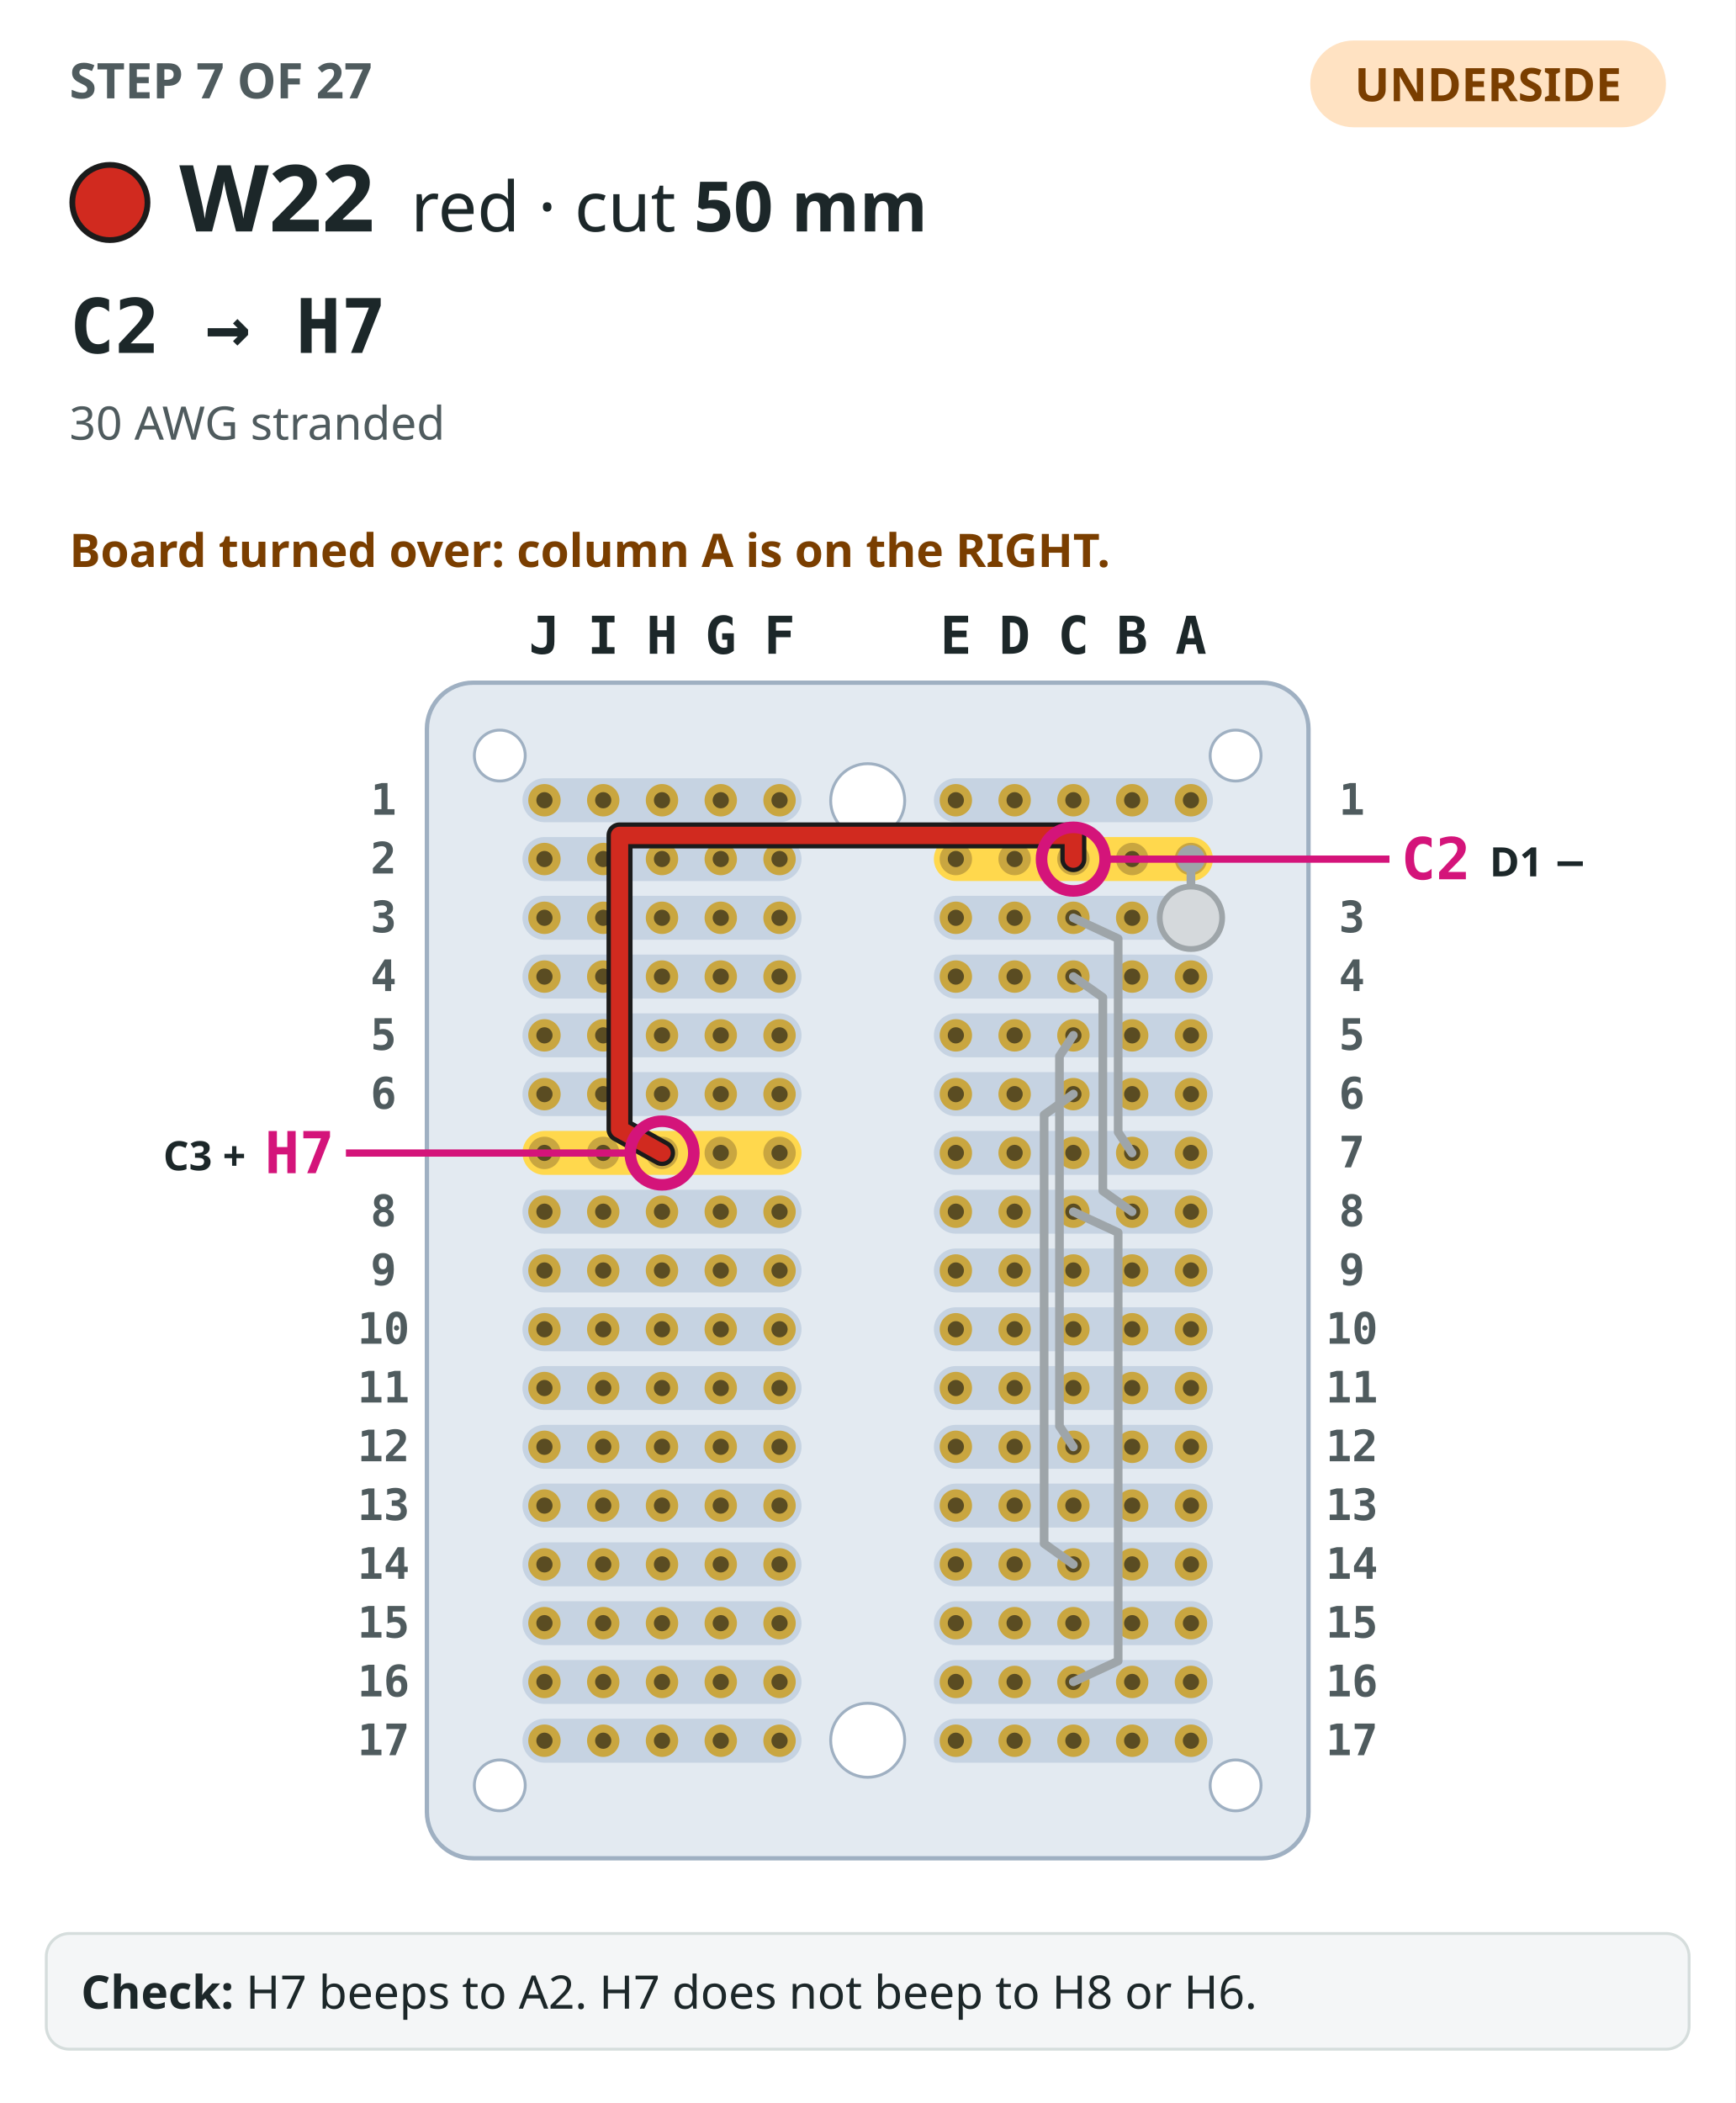
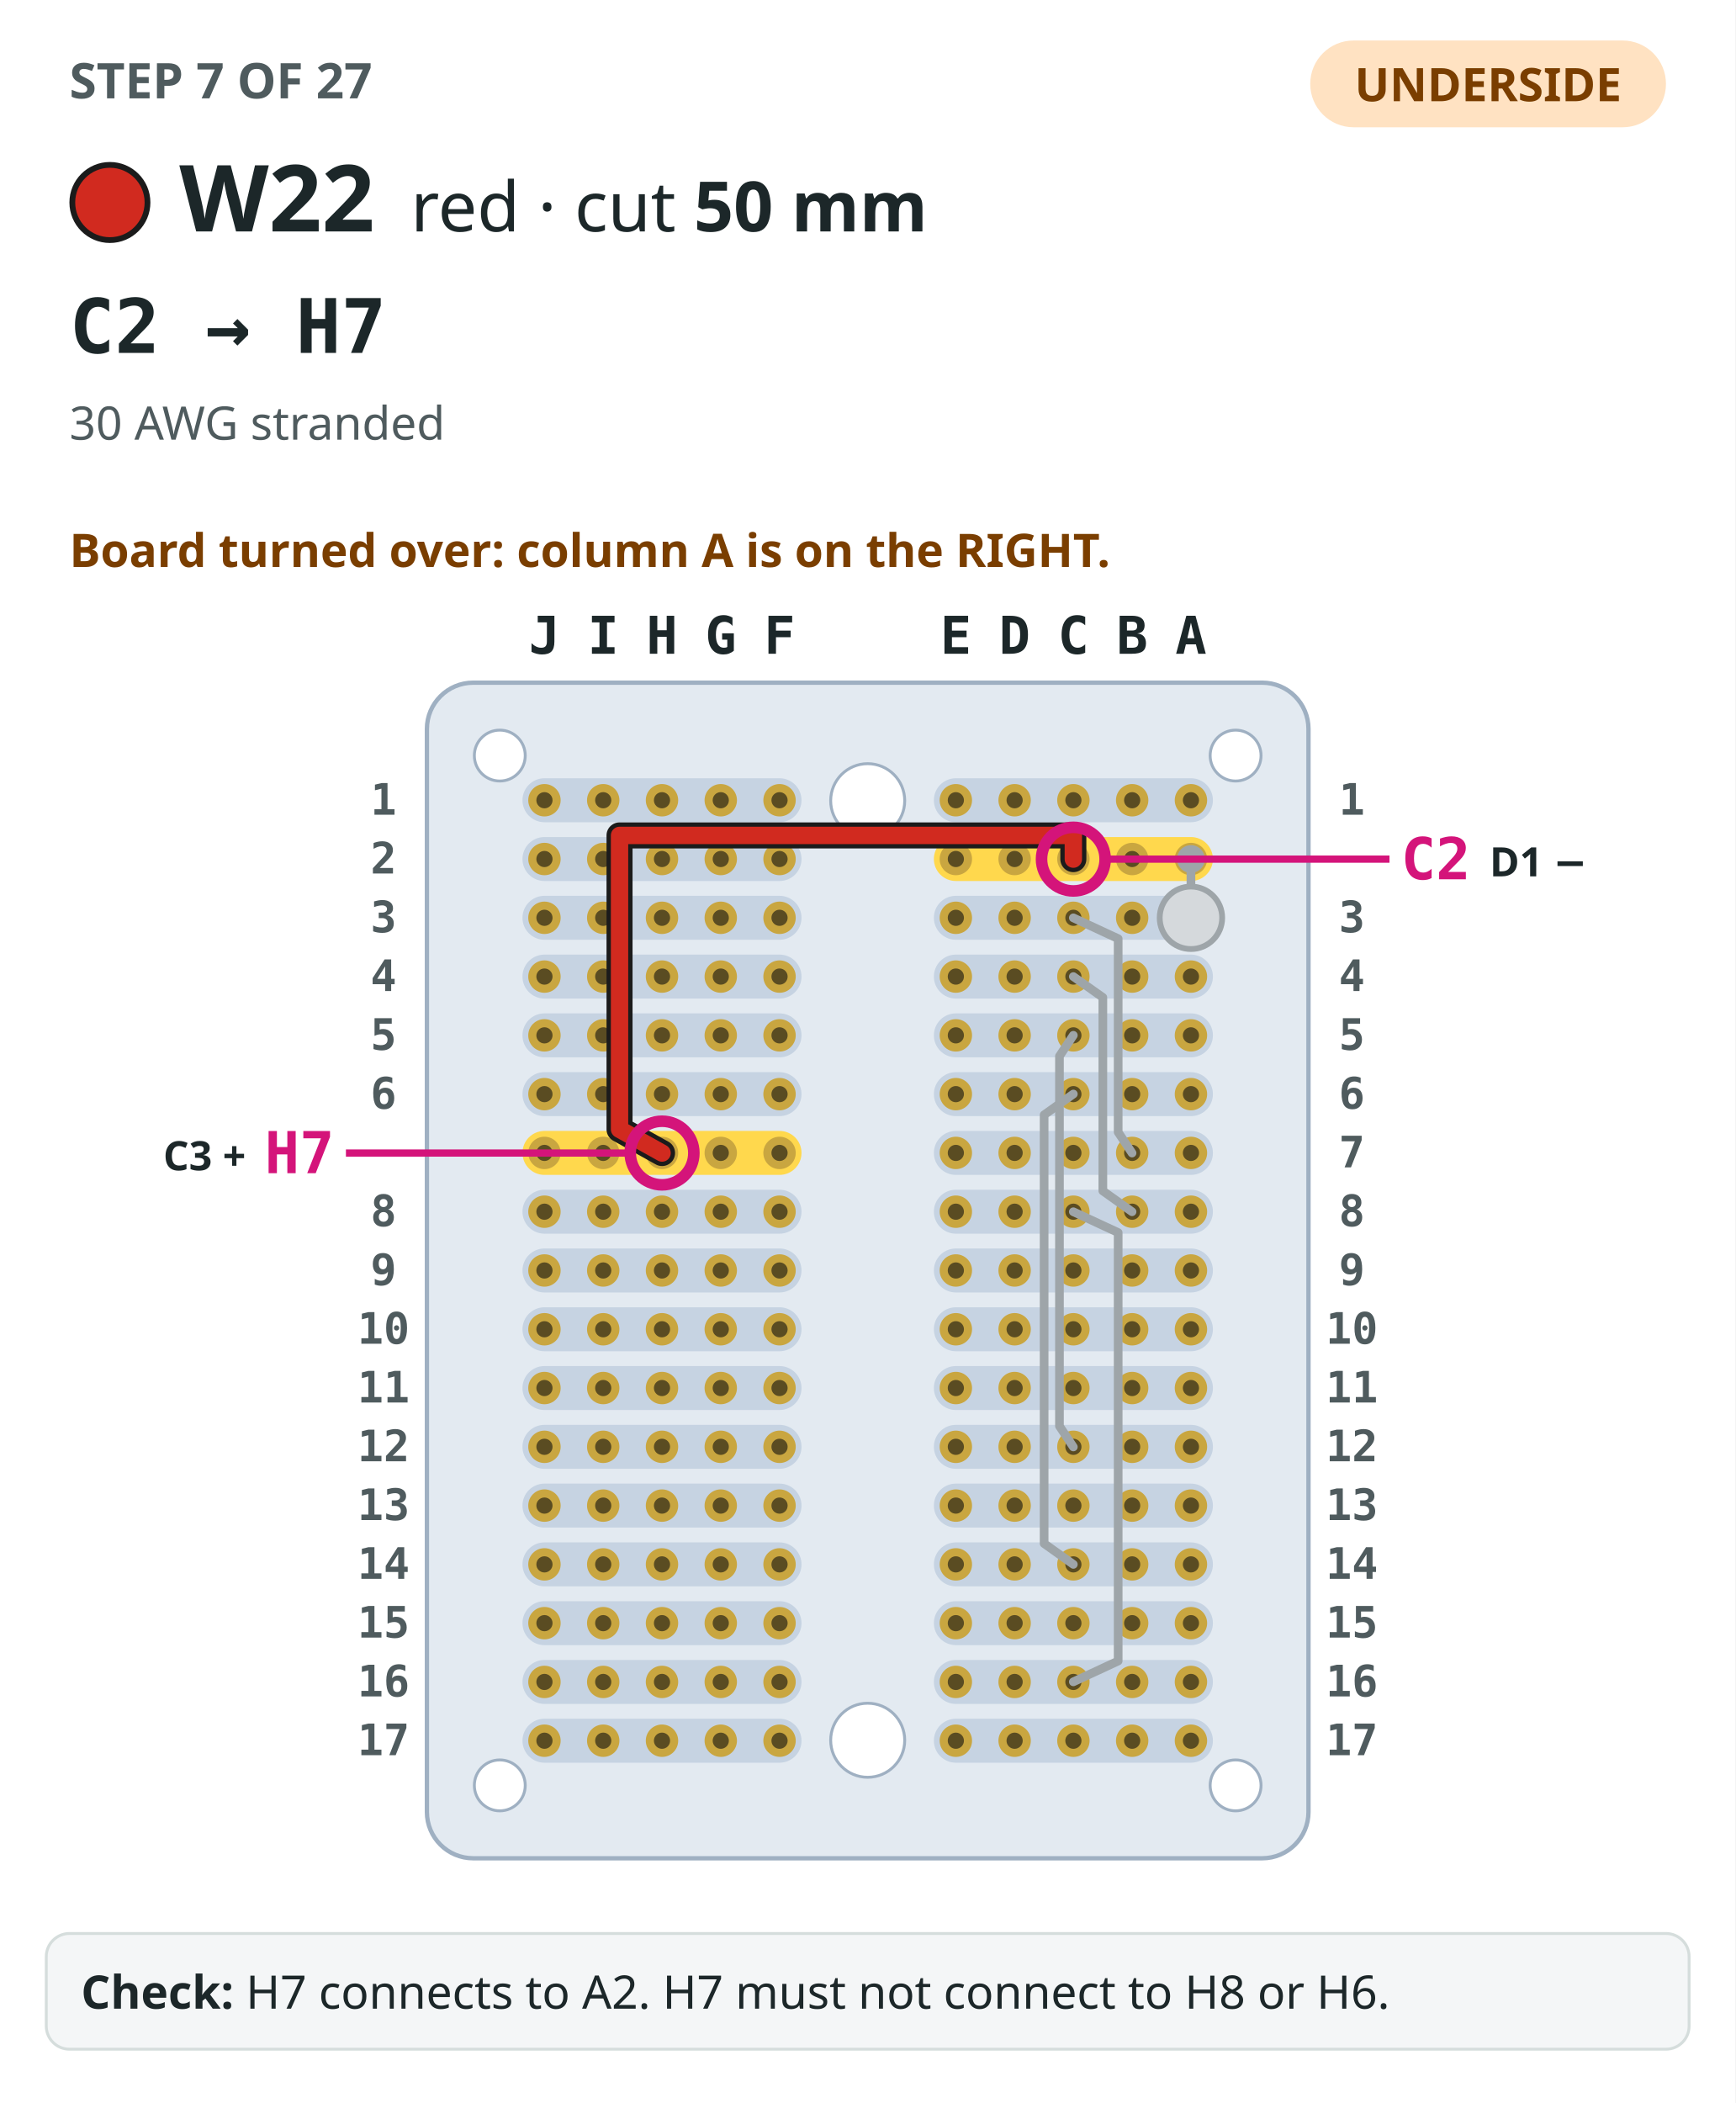
<svg xmlns="http://www.w3.org/2000/svg" viewBox="0 0 600 727" role="img" aria-label="Step 7: The perfboard seen from the underside, turned over so column A is on the right, with the 6 earlier steps drawn in grey. W22, red, drawn bold from C2 to H7, both ends circled.">
  <rect width="600" height="727" fill="#ffffff" />
  <text x="24" y="34" font-family="IBM Plex Sans,ui-sans-serif,system-ui,sans-serif" font-size="17" font-weight="700" fill="#4f5b5e">STEP 7 OF 27</text>
  <rect x="453" y="14" width="123" height="30" rx="15" fill="#ffe2c2" />
  <text x="514.5" y="35" text-anchor="middle" font-family="IBM Plex Sans,ui-sans-serif,system-ui,sans-serif" font-size="16" font-weight="700" fill="#7a3e00">UNDERSIDE</text>
  <circle cx="38" cy="70" r="13" fill="#d12a1f" stroke="#1b1b1b" stroke-width="2" />
  <text x="62" y="80" font-family="IBM Plex Sans,ui-sans-serif,system-ui,sans-serif" font-size="32" font-weight="700" fill="#1c2729">W22</text>
  <text x="142" y="80" font-family="IBM Plex Sans,ui-sans-serif,system-ui,sans-serif" font-size="24" fill="#1c2729">red · cut <tspan font-weight="700">50 mm</tspan>
  </text>
  <text x="24" y="122" font-family="IBM Plex Mono,ui-monospace,SFMono-Regular,Menlo,monospace" font-size="26" font-weight="700" fill="#1c2729">C2 → H7</text>
  <text x="24" y="152" font-family="IBM Plex Sans,ui-sans-serif,system-ui,sans-serif" font-size="16" fill="#4f5b5e">30 AWG stranded</text>
  <text x="24" y="196" font-family="IBM Plex Sans,ui-sans-serif,system-ui,sans-serif" font-size="16" font-weight="600" fill="#7a3e00">Board turned over: column A is on the RIGHT.</text>
  <rect x="147.6" y="236" width="304.8" height="406.4" rx="16" fill="#e3eaf1" stroke="#9fb0c2" stroke-width="1.5" />
  <rect x="322.88" y="269.04" width="96.48" height="15.2" rx="7.6" fill="#c6d3e2" />
  <rect x="180.64" y="269.04" width="96.48" height="15.2" rx="7.6" fill="#c6d3e2" />
  <rect x="322.88" y="289.36" width="96.48" height="15.2" rx="7.6" fill="#ffd84d" />
  <rect x="180.64" y="289.36" width="96.48" height="15.2" rx="7.6" fill="#c6d3e2" />
  <rect x="322.88" y="309.68" width="96.48" height="15.2" rx="7.6" fill="#c6d3e2" />
  <rect x="180.64" y="309.68" width="96.48" height="15.2" rx="7.6" fill="#c6d3e2" />
  <rect x="322.88" y="330" width="96.48" height="15.2" rx="7.6" fill="#c6d3e2" />
  <rect x="180.64" y="330" width="96.48" height="15.2" rx="7.6" fill="#c6d3e2" />
  <rect x="322.88" y="350.32" width="96.48" height="15.2" rx="7.6" fill="#c6d3e2" />
  <rect x="180.64" y="350.32" width="96.48" height="15.2" rx="7.6" fill="#c6d3e2" />
  <rect x="322.88" y="370.64" width="96.48" height="15.2" rx="7.6" fill="#c6d3e2" />
  <rect x="180.64" y="370.64" width="96.48" height="15.2" rx="7.6" fill="#c6d3e2" />
  <rect x="322.88" y="390.96" width="96.48" height="15.2" rx="7.6" fill="#c6d3e2" />
  <rect x="180.64" y="390.96" width="96.48" height="15.2" rx="7.6" fill="#ffd84d" />
  <rect x="322.88" y="411.28" width="96.48" height="15.2" rx="7.6" fill="#c6d3e2" />
  <rect x="180.64" y="411.28" width="96.48" height="15.2" rx="7.6" fill="#c6d3e2" />
  <rect x="322.88" y="431.6" width="96.48" height="15.2" rx="7.6" fill="#c6d3e2" />
  <rect x="180.64" y="431.6" width="96.48" height="15.2" rx="7.6" fill="#c6d3e2" />
  <rect x="322.88" y="451.92" width="96.48" height="15.2" rx="7.6" fill="#c6d3e2" />
  <rect x="180.64" y="451.92" width="96.48" height="15.2" rx="7.6" fill="#c6d3e2" />
  <rect x="322.88" y="472.24" width="96.48" height="15.2" rx="7.6" fill="#c6d3e2" />
  <rect x="180.64" y="472.24" width="96.48" height="15.2" rx="7.6" fill="#c6d3e2" />
  <rect x="322.88" y="492.56" width="96.48" height="15.2" rx="7.6" fill="#c6d3e2" />
  <rect x="180.64" y="492.56" width="96.48" height="15.2" rx="7.6" fill="#c6d3e2" />
  <rect x="322.88" y="512.88" width="96.48" height="15.2" rx="7.6" fill="#c6d3e2" />
  <rect x="180.64" y="512.88" width="96.48" height="15.2" rx="7.6" fill="#c6d3e2" />
  <rect x="322.88" y="533.2" width="96.48" height="15.2" rx="7.6" fill="#c6d3e2" />
  <rect x="180.64" y="533.2" width="96.48" height="15.2" rx="7.6" fill="#c6d3e2" />
  <rect x="322.88" y="553.52" width="96.48" height="15.2" rx="7.6" fill="#c6d3e2" />
  <rect x="180.64" y="553.52" width="96.48" height="15.2" rx="7.6" fill="#c6d3e2" />
  <rect x="322.88" y="573.84" width="96.48" height="15.2" rx="7.6" fill="#c6d3e2" />
  <rect x="180.64" y="573.84" width="96.48" height="15.2" rx="7.6" fill="#c6d3e2" />
  <rect x="322.88" y="594.16" width="96.48" height="15.2" rx="7.6" fill="#c6d3e2" />
  <rect x="180.64" y="594.16" width="96.48" height="15.2" rx="7.6" fill="#c6d3e2" />
  <circle cx="300" cy="276.8" r="12.8" fill="#ffffff" stroke="#9fb0c2" />
  <circle cx="300" cy="601.6" r="12.8" fill="#ffffff" stroke="#9fb0c2" />
  <circle cx="427.2" cy="261.2" r="8.8" fill="#ffffff" stroke="#9fb0c2" />
  <circle cx="172.8" cy="261.2" r="8.8" fill="#ffffff" stroke="#9fb0c2" />
  <circle cx="427.2" cy="617.2" r="8.8" fill="#ffffff" stroke="#9fb0c2" />
  <circle cx="172.8" cy="617.2" r="8.8" fill="#ffffff" stroke="#9fb0c2" />
  <circle cx="411.76" cy="276.64" r="5.6" fill="#c9a640" />
  <circle cx="411.76" cy="276.64" r="2.8" fill="#5a4c22" />
  <circle cx="391.44" cy="276.64" r="5.6" fill="#c9a640" />
  <circle cx="391.44" cy="276.64" r="2.8" fill="#5a4c22" />
  <circle cx="371.12" cy="276.64" r="5.6" fill="#c9a640" />
  <circle cx="371.12" cy="276.64" r="2.8" fill="#5a4c22" />
  <circle cx="350.8" cy="276.64" r="5.6" fill="#c9a640" />
  <circle cx="350.8" cy="276.64" r="2.8" fill="#5a4c22" />
  <circle cx="330.48" cy="276.64" r="5.6" fill="#c9a640" />
  <circle cx="330.48" cy="276.64" r="2.8" fill="#5a4c22" />
  <circle cx="269.52" cy="276.64" r="5.6" fill="#c9a640" />
  <circle cx="269.52" cy="276.64" r="2.8" fill="#5a4c22" />
  <circle cx="249.2" cy="276.64" r="5.6" fill="#c9a640" />
  <circle cx="249.2" cy="276.64" r="2.8" fill="#5a4c22" />
  <circle cx="228.88" cy="276.64" r="5.6" fill="#c9a640" />
  <circle cx="228.88" cy="276.64" r="2.8" fill="#5a4c22" />
  <circle cx="208.56" cy="276.64" r="5.6" fill="#c9a640" />
  <circle cx="208.56" cy="276.64" r="2.8" fill="#5a4c22" />
  <circle cx="188.24" cy="276.64" r="5.6" fill="#c9a640" />
  <circle cx="188.24" cy="276.64" r="2.8" fill="#5a4c22" />
  <circle cx="411.76" cy="296.96" r="5.6" fill="#c9a640" />
  <circle cx="411.76" cy="296.96" r="2.8" fill="#5a4c22" />
  <circle cx="391.44" cy="296.96" r="5.6" fill="#c9a640" />
  <circle cx="391.44" cy="296.96" r="2.8" fill="#5a4c22" />
  <circle cx="371.12" cy="296.96" r="5.6" fill="#c9a640" />
  <circle cx="371.12" cy="296.96" r="2.8" fill="#5a4c22" />
  <circle cx="350.8" cy="296.96" r="5.6" fill="#c9a640" />
  <circle cx="350.8" cy="296.96" r="2.8" fill="#5a4c22" />
  <circle cx="330.48" cy="296.96" r="5.6" fill="#c9a640" />
  <circle cx="330.48" cy="296.96" r="2.8" fill="#5a4c22" />
  <circle cx="269.52" cy="296.96" r="5.6" fill="#c9a640" />
  <circle cx="269.52" cy="296.96" r="2.8" fill="#5a4c22" />
  <circle cx="249.2" cy="296.96" r="5.6" fill="#c9a640" />
  <circle cx="249.2" cy="296.96" r="2.8" fill="#5a4c22" />
  <circle cx="228.88" cy="296.96" r="5.6" fill="#c9a640" />
  <circle cx="228.88" cy="296.96" r="2.8" fill="#5a4c22" />
  <circle cx="208.56" cy="296.96" r="5.6" fill="#c9a640" />
  <circle cx="208.56" cy="296.96" r="2.8" fill="#5a4c22" />
  <circle cx="188.24" cy="296.96" r="5.6" fill="#c9a640" />
  <circle cx="188.24" cy="296.96" r="2.8" fill="#5a4c22" />
  <circle cx="411.76" cy="317.28" r="5.6" fill="#c9a640" />
  <circle cx="411.76" cy="317.28" r="2.8" fill="#5a4c22" />
  <circle cx="391.44" cy="317.28" r="5.6" fill="#c9a640" />
  <circle cx="391.44" cy="317.28" r="2.8" fill="#5a4c22" />
  <circle cx="371.12" cy="317.28" r="5.6" fill="#c9a640" />
  <circle cx="371.12" cy="317.28" r="2.8" fill="#5a4c22" />
  <circle cx="350.8" cy="317.28" r="5.6" fill="#c9a640" />
  <circle cx="350.8" cy="317.28" r="2.8" fill="#5a4c22" />
  <circle cx="330.48" cy="317.28" r="5.6" fill="#c9a640" />
  <circle cx="330.48" cy="317.28" r="2.8" fill="#5a4c22" />
  <circle cx="269.52" cy="317.28" r="5.6" fill="#c9a640" />
  <circle cx="269.52" cy="317.28" r="2.8" fill="#5a4c22" />
  <circle cx="249.2" cy="317.28" r="5.6" fill="#c9a640" />
  <circle cx="249.2" cy="317.28" r="2.8" fill="#5a4c22" />
  <circle cx="228.88" cy="317.28" r="5.6" fill="#c9a640" />
  <circle cx="228.88" cy="317.28" r="2.8" fill="#5a4c22" />
  <circle cx="208.56" cy="317.28" r="5.6" fill="#c9a640" />
  <circle cx="208.56" cy="317.28" r="2.8" fill="#5a4c22" />
  <circle cx="188.24" cy="317.28" r="5.6" fill="#c9a640" />
  <circle cx="188.24" cy="317.28" r="2.8" fill="#5a4c22" />
  <circle cx="411.76" cy="337.6" r="5.6" fill="#c9a640" />
  <circle cx="411.76" cy="337.6" r="2.8" fill="#5a4c22" />
  <circle cx="391.44" cy="337.6" r="5.6" fill="#c9a640" />
  <circle cx="391.44" cy="337.6" r="2.8" fill="#5a4c22" />
  <circle cx="371.12" cy="337.6" r="5.6" fill="#c9a640" />
  <circle cx="371.12" cy="337.6" r="2.8" fill="#5a4c22" />
  <circle cx="350.8" cy="337.6" r="5.6" fill="#c9a640" />
  <circle cx="350.8" cy="337.6" r="2.8" fill="#5a4c22" />
  <circle cx="330.48" cy="337.6" r="5.6" fill="#c9a640" />
  <circle cx="330.48" cy="337.6" r="2.8" fill="#5a4c22" />
  <circle cx="269.52" cy="337.6" r="5.6" fill="#c9a640" />
  <circle cx="269.52" cy="337.6" r="2.8" fill="#5a4c22" />
  <circle cx="249.2" cy="337.6" r="5.6" fill="#c9a640" />
  <circle cx="249.2" cy="337.6" r="2.8" fill="#5a4c22" />
  <circle cx="228.88" cy="337.6" r="5.6" fill="#c9a640" />
  <circle cx="228.88" cy="337.6" r="2.8" fill="#5a4c22" />
  <circle cx="208.56" cy="337.6" r="5.6" fill="#c9a640" />
  <circle cx="208.56" cy="337.6" r="2.8" fill="#5a4c22" />
  <circle cx="188.24" cy="337.6" r="5.6" fill="#c9a640" />
  <circle cx="188.24" cy="337.6" r="2.8" fill="#5a4c22" />
  <circle cx="411.76" cy="357.92" r="5.6" fill="#c9a640" />
  <circle cx="411.76" cy="357.92" r="2.8" fill="#5a4c22" />
  <circle cx="391.44" cy="357.92" r="5.6" fill="#c9a640" />
  <circle cx="391.44" cy="357.92" r="2.8" fill="#5a4c22" />
  <circle cx="371.12" cy="357.92" r="5.6" fill="#c9a640" />
  <circle cx="371.12" cy="357.92" r="2.8" fill="#5a4c22" />
  <circle cx="350.8" cy="357.92" r="5.6" fill="#c9a640" />
  <circle cx="350.8" cy="357.92" r="2.8" fill="#5a4c22" />
  <circle cx="330.48" cy="357.92" r="5.6" fill="#c9a640" />
  <circle cx="330.48" cy="357.92" r="2.8" fill="#5a4c22" />
  <circle cx="269.52" cy="357.92" r="5.6" fill="#c9a640" />
  <circle cx="269.52" cy="357.92" r="2.8" fill="#5a4c22" />
  <circle cx="249.2" cy="357.92" r="5.6" fill="#c9a640" />
  <circle cx="249.2" cy="357.92" r="2.8" fill="#5a4c22" />
  <circle cx="228.88" cy="357.92" r="5.6" fill="#c9a640" />
  <circle cx="228.88" cy="357.92" r="2.8" fill="#5a4c22" />
  <circle cx="208.56" cy="357.92" r="5.6" fill="#c9a640" />
  <circle cx="208.56" cy="357.92" r="2.8" fill="#5a4c22" />
  <circle cx="188.24" cy="357.92" r="5.6" fill="#c9a640" />
  <circle cx="188.24" cy="357.92" r="2.8" fill="#5a4c22" />
  <circle cx="411.76" cy="378.24" r="5.6" fill="#c9a640" />
  <circle cx="411.76" cy="378.24" r="2.8" fill="#5a4c22" />
  <circle cx="391.44" cy="378.24" r="5.6" fill="#c9a640" />
  <circle cx="391.44" cy="378.24" r="2.8" fill="#5a4c22" />
  <circle cx="371.12" cy="378.24" r="5.6" fill="#c9a640" />
  <circle cx="371.12" cy="378.24" r="2.8" fill="#5a4c22" />
  <circle cx="350.8" cy="378.24" r="5.6" fill="#c9a640" />
  <circle cx="350.8" cy="378.24" r="2.8" fill="#5a4c22" />
  <circle cx="330.48" cy="378.24" r="5.6" fill="#c9a640" />
  <circle cx="330.48" cy="378.24" r="2.8" fill="#5a4c22" />
  <circle cx="269.52" cy="378.24" r="5.6" fill="#c9a640" />
  <circle cx="269.52" cy="378.24" r="2.8" fill="#5a4c22" />
  <circle cx="249.2" cy="378.24" r="5.6" fill="#c9a640" />
  <circle cx="249.2" cy="378.24" r="2.8" fill="#5a4c22" />
  <circle cx="228.88" cy="378.24" r="5.6" fill="#c9a640" />
  <circle cx="228.88" cy="378.24" r="2.8" fill="#5a4c22" />
  <circle cx="208.56" cy="378.24" r="5.6" fill="#c9a640" />
  <circle cx="208.56" cy="378.24" r="2.8" fill="#5a4c22" />
  <circle cx="188.24" cy="378.24" r="5.6" fill="#c9a640" />
  <circle cx="188.24" cy="378.24" r="2.8" fill="#5a4c22" />
  <circle cx="411.76" cy="398.56" r="5.6" fill="#c9a640" />
  <circle cx="411.76" cy="398.56" r="2.8" fill="#5a4c22" />
  <circle cx="391.44" cy="398.56" r="5.6" fill="#c9a640" />
  <circle cx="391.44" cy="398.56" r="2.8" fill="#5a4c22" />
  <circle cx="371.12" cy="398.56" r="5.6" fill="#c9a640" />
  <circle cx="371.12" cy="398.56" r="2.8" fill="#5a4c22" />
  <circle cx="350.8" cy="398.56" r="5.6" fill="#c9a640" />
  <circle cx="350.8" cy="398.56" r="2.8" fill="#5a4c22" />
  <circle cx="330.48" cy="398.56" r="5.6" fill="#c9a640" />
  <circle cx="330.48" cy="398.56" r="2.8" fill="#5a4c22" />
  <circle cx="269.52" cy="398.56" r="5.6" fill="#c9a640" />
  <circle cx="269.52" cy="398.56" r="2.8" fill="#5a4c22" />
  <circle cx="249.2" cy="398.56" r="5.6" fill="#c9a640" />
  <circle cx="249.2" cy="398.56" r="2.8" fill="#5a4c22" />
  <circle cx="228.88" cy="398.56" r="5.6" fill="#c9a640" />
  <circle cx="228.88" cy="398.56" r="2.8" fill="#5a4c22" />
  <circle cx="208.56" cy="398.56" r="5.6" fill="#c9a640" />
  <circle cx="208.56" cy="398.56" r="2.8" fill="#5a4c22" />
  <circle cx="188.24" cy="398.56" r="5.6" fill="#c9a640" />
  <circle cx="188.24" cy="398.56" r="2.8" fill="#5a4c22" />
  <circle cx="411.76" cy="418.88" r="5.6" fill="#c9a640" />
  <circle cx="411.76" cy="418.88" r="2.8" fill="#5a4c22" />
  <circle cx="391.44" cy="418.88" r="5.6" fill="#c9a640" />
  <circle cx="391.44" cy="418.88" r="2.8" fill="#5a4c22" />
  <circle cx="371.12" cy="418.88" r="5.6" fill="#c9a640" />
  <circle cx="371.12" cy="418.88" r="2.8" fill="#5a4c22" />
  <circle cx="350.8" cy="418.88" r="5.6" fill="#c9a640" />
  <circle cx="350.8" cy="418.88" r="2.8" fill="#5a4c22" />
  <circle cx="330.48" cy="418.88" r="5.6" fill="#c9a640" />
  <circle cx="330.48" cy="418.88" r="2.8" fill="#5a4c22" />
  <circle cx="269.52" cy="418.88" r="5.6" fill="#c9a640" />
  <circle cx="269.52" cy="418.88" r="2.8" fill="#5a4c22" />
  <circle cx="249.2" cy="418.88" r="5.6" fill="#c9a640" />
  <circle cx="249.2" cy="418.88" r="2.8" fill="#5a4c22" />
  <circle cx="228.88" cy="418.88" r="5.6" fill="#c9a640" />
  <circle cx="228.88" cy="418.88" r="2.8" fill="#5a4c22" />
  <circle cx="208.56" cy="418.88" r="5.6" fill="#c9a640" />
  <circle cx="208.56" cy="418.88" r="2.8" fill="#5a4c22" />
  <circle cx="188.24" cy="418.88" r="5.6" fill="#c9a640" />
  <circle cx="188.24" cy="418.88" r="2.8" fill="#5a4c22" />
  <circle cx="411.76" cy="439.2" r="5.6" fill="#c9a640" />
  <circle cx="411.76" cy="439.2" r="2.8" fill="#5a4c22" />
  <circle cx="391.44" cy="439.2" r="5.6" fill="#c9a640" />
  <circle cx="391.44" cy="439.2" r="2.8" fill="#5a4c22" />
  <circle cx="371.12" cy="439.2" r="5.6" fill="#c9a640" />
  <circle cx="371.12" cy="439.2" r="2.8" fill="#5a4c22" />
  <circle cx="350.8" cy="439.2" r="5.6" fill="#c9a640" />
  <circle cx="350.8" cy="439.2" r="2.8" fill="#5a4c22" />
  <circle cx="330.48" cy="439.2" r="5.6" fill="#c9a640" />
  <circle cx="330.48" cy="439.2" r="2.8" fill="#5a4c22" />
  <circle cx="269.52" cy="439.2" r="5.6" fill="#c9a640" />
  <circle cx="269.52" cy="439.2" r="2.8" fill="#5a4c22" />
  <circle cx="249.2" cy="439.2" r="5.6" fill="#c9a640" />
  <circle cx="249.2" cy="439.2" r="2.8" fill="#5a4c22" />
  <circle cx="228.88" cy="439.2" r="5.6" fill="#c9a640" />
  <circle cx="228.88" cy="439.2" r="2.8" fill="#5a4c22" />
  <circle cx="208.56" cy="439.2" r="5.6" fill="#c9a640" />
  <circle cx="208.56" cy="439.2" r="2.8" fill="#5a4c22" />
  <circle cx="188.24" cy="439.2" r="5.6" fill="#c9a640" />
  <circle cx="188.24" cy="439.2" r="2.8" fill="#5a4c22" />
  <circle cx="411.76" cy="459.52" r="5.6" fill="#c9a640" />
  <circle cx="411.76" cy="459.52" r="2.8" fill="#5a4c22" />
  <circle cx="391.44" cy="459.52" r="5.6" fill="#c9a640" />
  <circle cx="391.44" cy="459.52" r="2.8" fill="#5a4c22" />
  <circle cx="371.12" cy="459.52" r="5.6" fill="#c9a640" />
  <circle cx="371.12" cy="459.52" r="2.8" fill="#5a4c22" />
  <circle cx="350.8" cy="459.52" r="5.6" fill="#c9a640" />
  <circle cx="350.8" cy="459.52" r="2.8" fill="#5a4c22" />
  <circle cx="330.48" cy="459.52" r="5.6" fill="#c9a640" />
  <circle cx="330.48" cy="459.52" r="2.8" fill="#5a4c22" />
  <circle cx="269.52" cy="459.52" r="5.6" fill="#c9a640" />
  <circle cx="269.52" cy="459.52" r="2.8" fill="#5a4c22" />
  <circle cx="249.2" cy="459.52" r="5.6" fill="#c9a640" />
  <circle cx="249.2" cy="459.52" r="2.8" fill="#5a4c22" />
  <circle cx="228.88" cy="459.52" r="5.6" fill="#c9a640" />
  <circle cx="228.88" cy="459.52" r="2.8" fill="#5a4c22" />
  <circle cx="208.56" cy="459.52" r="5.6" fill="#c9a640" />
  <circle cx="208.56" cy="459.52" r="2.8" fill="#5a4c22" />
  <circle cx="188.24" cy="459.52" r="5.6" fill="#c9a640" />
  <circle cx="188.24" cy="459.52" r="2.8" fill="#5a4c22" />
  <circle cx="411.76" cy="479.84" r="5.6" fill="#c9a640" />
  <circle cx="411.76" cy="479.84" r="2.8" fill="#5a4c22" />
  <circle cx="391.44" cy="479.84" r="5.6" fill="#c9a640" />
  <circle cx="391.44" cy="479.84" r="2.8" fill="#5a4c22" />
  <circle cx="371.12" cy="479.84" r="5.6" fill="#c9a640" />
  <circle cx="371.12" cy="479.84" r="2.8" fill="#5a4c22" />
  <circle cx="350.8" cy="479.84" r="5.6" fill="#c9a640" />
  <circle cx="350.8" cy="479.84" r="2.8" fill="#5a4c22" />
  <circle cx="330.48" cy="479.84" r="5.6" fill="#c9a640" />
  <circle cx="330.48" cy="479.84" r="2.8" fill="#5a4c22" />
  <circle cx="269.52" cy="479.84" r="5.6" fill="#c9a640" />
  <circle cx="269.52" cy="479.84" r="2.8" fill="#5a4c22" />
  <circle cx="249.2" cy="479.84" r="5.6" fill="#c9a640" />
  <circle cx="249.2" cy="479.84" r="2.8" fill="#5a4c22" />
  <circle cx="228.88" cy="479.84" r="5.6" fill="#c9a640" />
  <circle cx="228.88" cy="479.84" r="2.8" fill="#5a4c22" />
  <circle cx="208.56" cy="479.84" r="5.6" fill="#c9a640" />
  <circle cx="208.56" cy="479.84" r="2.8" fill="#5a4c22" />
  <circle cx="188.24" cy="479.84" r="5.6" fill="#c9a640" />
  <circle cx="188.24" cy="479.84" r="2.8" fill="#5a4c22" />
  <circle cx="411.76" cy="500.16" r="5.6" fill="#c9a640" />
  <circle cx="411.76" cy="500.16" r="2.8" fill="#5a4c22" />
  <circle cx="391.44" cy="500.16" r="5.6" fill="#c9a640" />
  <circle cx="391.44" cy="500.16" r="2.8" fill="#5a4c22" />
  <circle cx="371.12" cy="500.16" r="5.6" fill="#c9a640" />
  <circle cx="371.12" cy="500.16" r="2.8" fill="#5a4c22" />
  <circle cx="350.8" cy="500.16" r="5.6" fill="#c9a640" />
  <circle cx="350.8" cy="500.16" r="2.8" fill="#5a4c22" />
  <circle cx="330.48" cy="500.16" r="5.6" fill="#c9a640" />
  <circle cx="330.48" cy="500.16" r="2.8" fill="#5a4c22" />
  <circle cx="269.52" cy="500.16" r="5.6" fill="#c9a640" />
  <circle cx="269.52" cy="500.16" r="2.8" fill="#5a4c22" />
  <circle cx="249.2" cy="500.16" r="5.6" fill="#c9a640" />
  <circle cx="249.2" cy="500.16" r="2.8" fill="#5a4c22" />
  <circle cx="228.88" cy="500.16" r="5.6" fill="#c9a640" />
  <circle cx="228.88" cy="500.16" r="2.8" fill="#5a4c22" />
  <circle cx="208.56" cy="500.16" r="5.6" fill="#c9a640" />
  <circle cx="208.56" cy="500.16" r="2.8" fill="#5a4c22" />
  <circle cx="188.24" cy="500.16" r="5.6" fill="#c9a640" />
  <circle cx="188.24" cy="500.16" r="2.8" fill="#5a4c22" />
  <circle cx="411.76" cy="520.48" r="5.6" fill="#c9a640" />
  <circle cx="411.76" cy="520.48" r="2.8" fill="#5a4c22" />
  <circle cx="391.44" cy="520.48" r="5.6" fill="#c9a640" />
  <circle cx="391.44" cy="520.48" r="2.8" fill="#5a4c22" />
  <circle cx="371.12" cy="520.48" r="5.6" fill="#c9a640" />
  <circle cx="371.12" cy="520.48" r="2.8" fill="#5a4c22" />
  <circle cx="350.8" cy="520.48" r="5.6" fill="#c9a640" />
  <circle cx="350.8" cy="520.48" r="2.8" fill="#5a4c22" />
  <circle cx="330.48" cy="520.48" r="5.6" fill="#c9a640" />
  <circle cx="330.48" cy="520.48" r="2.8" fill="#5a4c22" />
  <circle cx="269.52" cy="520.48" r="5.6" fill="#c9a640" />
  <circle cx="269.52" cy="520.48" r="2.8" fill="#5a4c22" />
  <circle cx="249.2" cy="520.48" r="5.6" fill="#c9a640" />
  <circle cx="249.2" cy="520.48" r="2.8" fill="#5a4c22" />
  <circle cx="228.88" cy="520.48" r="5.6" fill="#c9a640" />
  <circle cx="228.88" cy="520.48" r="2.8" fill="#5a4c22" />
  <circle cx="208.56" cy="520.48" r="5.6" fill="#c9a640" />
  <circle cx="208.56" cy="520.48" r="2.8" fill="#5a4c22" />
  <circle cx="188.24" cy="520.48" r="5.6" fill="#c9a640" />
  <circle cx="188.24" cy="520.48" r="2.8" fill="#5a4c22" />
  <circle cx="411.76" cy="540.8" r="5.6" fill="#c9a640" />
  <circle cx="411.76" cy="540.8" r="2.8" fill="#5a4c22" />
  <circle cx="391.44" cy="540.8" r="5.6" fill="#c9a640" />
  <circle cx="391.44" cy="540.8" r="2.8" fill="#5a4c22" />
  <circle cx="371.12" cy="540.8" r="5.6" fill="#c9a640" />
  <circle cx="371.12" cy="540.8" r="2.8" fill="#5a4c22" />
  <circle cx="350.8" cy="540.8" r="5.6" fill="#c9a640" />
  <circle cx="350.8" cy="540.8" r="2.8" fill="#5a4c22" />
  <circle cx="330.48" cy="540.8" r="5.6" fill="#c9a640" />
  <circle cx="330.48" cy="540.8" r="2.8" fill="#5a4c22" />
  <circle cx="269.52" cy="540.8" r="5.6" fill="#c9a640" />
  <circle cx="269.52" cy="540.8" r="2.8" fill="#5a4c22" />
  <circle cx="249.2" cy="540.8" r="5.6" fill="#c9a640" />
  <circle cx="249.2" cy="540.8" r="2.8" fill="#5a4c22" />
  <circle cx="228.88" cy="540.8" r="5.6" fill="#c9a640" />
  <circle cx="228.88" cy="540.8" r="2.8" fill="#5a4c22" />
  <circle cx="208.56" cy="540.8" r="5.6" fill="#c9a640" />
  <circle cx="208.56" cy="540.8" r="2.8" fill="#5a4c22" />
  <circle cx="188.24" cy="540.8" r="5.6" fill="#c9a640" />
  <circle cx="188.24" cy="540.8" r="2.8" fill="#5a4c22" />
  <circle cx="411.76" cy="561.12" r="5.6" fill="#c9a640" />
  <circle cx="411.76" cy="561.12" r="2.8" fill="#5a4c22" />
  <circle cx="391.44" cy="561.12" r="5.6" fill="#c9a640" />
  <circle cx="391.44" cy="561.12" r="2.8" fill="#5a4c22" />
  <circle cx="371.12" cy="561.12" r="5.6" fill="#c9a640" />
  <circle cx="371.12" cy="561.12" r="2.8" fill="#5a4c22" />
  <circle cx="350.8" cy="561.12" r="5.6" fill="#c9a640" />
  <circle cx="350.8" cy="561.12" r="2.8" fill="#5a4c22" />
  <circle cx="330.48" cy="561.12" r="5.6" fill="#c9a640" />
  <circle cx="330.48" cy="561.12" r="2.8" fill="#5a4c22" />
  <circle cx="269.52" cy="561.12" r="5.6" fill="#c9a640" />
  <circle cx="269.52" cy="561.12" r="2.8" fill="#5a4c22" />
  <circle cx="249.2" cy="561.12" r="5.6" fill="#c9a640" />
  <circle cx="249.2" cy="561.12" r="2.8" fill="#5a4c22" />
  <circle cx="228.88" cy="561.12" r="5.6" fill="#c9a640" />
  <circle cx="228.88" cy="561.12" r="2.8" fill="#5a4c22" />
  <circle cx="208.56" cy="561.12" r="5.6" fill="#c9a640" />
  <circle cx="208.56" cy="561.12" r="2.8" fill="#5a4c22" />
  <circle cx="188.24" cy="561.12" r="5.6" fill="#c9a640" />
  <circle cx="188.24" cy="561.12" r="2.8" fill="#5a4c22" />
  <circle cx="411.76" cy="581.44" r="5.6" fill="#c9a640" />
  <circle cx="411.76" cy="581.44" r="2.8" fill="#5a4c22" />
  <circle cx="391.44" cy="581.44" r="5.6" fill="#c9a640" />
  <circle cx="391.44" cy="581.44" r="2.8" fill="#5a4c22" />
  <circle cx="371.12" cy="581.44" r="5.6" fill="#c9a640" />
  <circle cx="371.12" cy="581.44" r="2.8" fill="#5a4c22" />
  <circle cx="350.8" cy="581.44" r="5.6" fill="#c9a640" />
  <circle cx="350.8" cy="581.44" r="2.8" fill="#5a4c22" />
  <circle cx="330.48" cy="581.44" r="5.6" fill="#c9a640" />
  <circle cx="330.48" cy="581.44" r="2.8" fill="#5a4c22" />
  <circle cx="269.52" cy="581.44" r="5.6" fill="#c9a640" />
  <circle cx="269.52" cy="581.44" r="2.8" fill="#5a4c22" />
  <circle cx="249.2" cy="581.44" r="5.6" fill="#c9a640" />
  <circle cx="249.2" cy="581.44" r="2.8" fill="#5a4c22" />
  <circle cx="228.88" cy="581.44" r="5.6" fill="#c9a640" />
  <circle cx="228.88" cy="581.44" r="2.8" fill="#5a4c22" />
  <circle cx="208.56" cy="581.44" r="5.6" fill="#c9a640" />
  <circle cx="208.56" cy="581.44" r="2.8" fill="#5a4c22" />
  <circle cx="188.24" cy="581.44" r="5.6" fill="#c9a640" />
  <circle cx="188.24" cy="581.44" r="2.8" fill="#5a4c22" />
  <circle cx="411.76" cy="601.76" r="5.6" fill="#c9a640" />
  <circle cx="411.76" cy="601.76" r="2.8" fill="#5a4c22" />
  <circle cx="391.44" cy="601.76" r="5.6" fill="#c9a640" />
  <circle cx="391.44" cy="601.76" r="2.8" fill="#5a4c22" />
  <circle cx="371.12" cy="601.76" r="5.6" fill="#c9a640" />
  <circle cx="371.12" cy="601.76" r="2.8" fill="#5a4c22" />
  <circle cx="350.8" cy="601.76" r="5.6" fill="#c9a640" />
  <circle cx="350.8" cy="601.76" r="2.8" fill="#5a4c22" />
  <circle cx="330.48" cy="601.76" r="5.6" fill="#c9a640" />
  <circle cx="330.48" cy="601.76" r="2.8" fill="#5a4c22" />
  <circle cx="269.52" cy="601.76" r="5.6" fill="#c9a640" />
  <circle cx="269.52" cy="601.76" r="2.8" fill="#5a4c22" />
  <circle cx="249.2" cy="601.76" r="5.6" fill="#c9a640" />
  <circle cx="249.2" cy="601.76" r="2.8" fill="#5a4c22" />
  <circle cx="228.88" cy="601.76" r="5.6" fill="#c9a640" />
  <circle cx="228.88" cy="601.76" r="2.8" fill="#5a4c22" />
  <circle cx="208.56" cy="601.76" r="5.6" fill="#c9a640" />
  <circle cx="208.56" cy="601.76" r="2.8" fill="#5a4c22" />
  <circle cx="188.24" cy="601.76" r="5.6" fill="#c9a640" />
  <circle cx="188.24" cy="601.76" r="2.8" fill="#5a4c22" />
  <line x1="411.76" y1="317.28" x2="411.76" y2="296.96" stroke="#9ea5a9" stroke-width="3" />
  <circle cx="411.76" cy="317.28" r="10.8" fill="#d5d9dc" stroke="#9ea5a9" stroke-width="2" />
  <circle cx="411.76" cy="296.96" r="4.8" fill="#9ea5a9" />
  <polyline points="391.4,398.6 386.6,391.4 386.6,324.5 371.1,317.3" fill="none" stroke="#9ea5a9" stroke-width="3" stroke-linecap="round" stroke-linejoin="round" />
  <polyline points="391.4,418.9 381.3,411.7 381.3,344.8 371.1,337.6" fill="none" stroke="#9ea5a9" stroke-width="3" stroke-linecap="round" stroke-linejoin="round" />
  <polyline points="371.1,500.2 366.3,493.0 366.3,365.1 371.1,357.9" fill="none" stroke="#9ea5a9" stroke-width="3" stroke-linecap="round" stroke-linejoin="round" />
  <polyline points="371.1,540.8 361.0,533.6 361.0,385.4 371.1,378.2" fill="none" stroke="#9ea5a9" stroke-width="3" stroke-linecap="round" stroke-linejoin="round" />
  <polyline points="371.1,418.9 386.6,426.1 386.6,574.2 371.1,581.4" fill="none" stroke="#9ea5a9" stroke-width="3" stroke-linecap="round" stroke-linejoin="round" />
  <text x="411.76" y="226" text-anchor="middle" font-family="IBM Plex Mono,ui-monospace,SFMono-Regular,Menlo,monospace" font-size="18" font-weight="700" fill="#1c2729">A</text>
  <text x="391.44" y="226" text-anchor="middle" font-family="IBM Plex Mono,ui-monospace,SFMono-Regular,Menlo,monospace" font-size="18" font-weight="700" fill="#1c2729">B</text>
  <text x="371.12" y="226" text-anchor="middle" font-family="IBM Plex Mono,ui-monospace,SFMono-Regular,Menlo,monospace" font-size="18" font-weight="700" fill="#1c2729">C</text>
  <text x="350.8" y="226" text-anchor="middle" font-family="IBM Plex Mono,ui-monospace,SFMono-Regular,Menlo,monospace" font-size="18" font-weight="700" fill="#1c2729">D</text>
  <text x="330.48" y="226" text-anchor="middle" font-family="IBM Plex Mono,ui-monospace,SFMono-Regular,Menlo,monospace" font-size="18" font-weight="700" fill="#1c2729">E</text>
  <text x="269.52" y="226" text-anchor="middle" font-family="IBM Plex Mono,ui-monospace,SFMono-Regular,Menlo,monospace" font-size="18" font-weight="700" fill="#1c2729">F</text>
  <text x="249.2" y="226" text-anchor="middle" font-family="IBM Plex Mono,ui-monospace,SFMono-Regular,Menlo,monospace" font-size="18" font-weight="700" fill="#1c2729">G</text>
  <text x="228.88" y="226" text-anchor="middle" font-family="IBM Plex Mono,ui-monospace,SFMono-Regular,Menlo,monospace" font-size="18" font-weight="700" fill="#1c2729">H</text>
  <text x="208.56" y="226" text-anchor="middle" font-family="IBM Plex Mono,ui-monospace,SFMono-Regular,Menlo,monospace" font-size="18" font-weight="700" fill="#1c2729">I</text>
  <text x="188.24" y="226" text-anchor="middle" font-family="IBM Plex Mono,ui-monospace,SFMono-Regular,Menlo,monospace" font-size="18" font-weight="700" fill="#1c2729">J</text>
  <text x="132.6" y="281.64" text-anchor="middle" font-family="IBM Plex Mono,ui-monospace,SFMono-Regular,Menlo,monospace" font-size="15" font-weight="700" fill="#4f5b5e">1</text>
  <text x="467.4" y="281.64" text-anchor="middle" font-family="IBM Plex Mono,ui-monospace,SFMono-Regular,Menlo,monospace" font-size="15" font-weight="700" fill="#4f5b5e">1</text>
  <text x="132.6" y="301.96" text-anchor="middle" font-family="IBM Plex Mono,ui-monospace,SFMono-Regular,Menlo,monospace" font-size="15" font-weight="700" fill="#4f5b5e">2</text>
  <text x="132.6" y="322.28" text-anchor="middle" font-family="IBM Plex Mono,ui-monospace,SFMono-Regular,Menlo,monospace" font-size="15" font-weight="700" fill="#4f5b5e">3</text>
  <text x="467.4" y="322.28" text-anchor="middle" font-family="IBM Plex Mono,ui-monospace,SFMono-Regular,Menlo,monospace" font-size="15" font-weight="700" fill="#4f5b5e">3</text>
  <text x="132.6" y="342.6" text-anchor="middle" font-family="IBM Plex Mono,ui-monospace,SFMono-Regular,Menlo,monospace" font-size="15" font-weight="700" fill="#4f5b5e">4</text>
  <text x="467.4" y="342.6" text-anchor="middle" font-family="IBM Plex Mono,ui-monospace,SFMono-Regular,Menlo,monospace" font-size="15" font-weight="700" fill="#4f5b5e">4</text>
  <text x="132.6" y="362.92" text-anchor="middle" font-family="IBM Plex Mono,ui-monospace,SFMono-Regular,Menlo,monospace" font-size="15" font-weight="700" fill="#4f5b5e">5</text>
  <text x="467.4" y="362.92" text-anchor="middle" font-family="IBM Plex Mono,ui-monospace,SFMono-Regular,Menlo,monospace" font-size="15" font-weight="700" fill="#4f5b5e">5</text>
  <text x="132.6" y="383.24" text-anchor="middle" font-family="IBM Plex Mono,ui-monospace,SFMono-Regular,Menlo,monospace" font-size="15" font-weight="700" fill="#4f5b5e">6</text>
  <text x="467.4" y="383.24" text-anchor="middle" font-family="IBM Plex Mono,ui-monospace,SFMono-Regular,Menlo,monospace" font-size="15" font-weight="700" fill="#4f5b5e">6</text>
  <text x="467.4" y="403.56" text-anchor="middle" font-family="IBM Plex Mono,ui-monospace,SFMono-Regular,Menlo,monospace" font-size="15" font-weight="700" fill="#4f5b5e">7</text>
  <text x="132.6" y="423.88" text-anchor="middle" font-family="IBM Plex Mono,ui-monospace,SFMono-Regular,Menlo,monospace" font-size="15" font-weight="700" fill="#4f5b5e">8</text>
  <text x="467.4" y="423.88" text-anchor="middle" font-family="IBM Plex Mono,ui-monospace,SFMono-Regular,Menlo,monospace" font-size="15" font-weight="700" fill="#4f5b5e">8</text>
  <text x="132.6" y="444.2" text-anchor="middle" font-family="IBM Plex Mono,ui-monospace,SFMono-Regular,Menlo,monospace" font-size="15" font-weight="700" fill="#4f5b5e">9</text>
  <text x="467.4" y="444.2" text-anchor="middle" font-family="IBM Plex Mono,ui-monospace,SFMono-Regular,Menlo,monospace" font-size="15" font-weight="700" fill="#4f5b5e">9</text>
  <text x="132.6" y="464.52" text-anchor="middle" font-family="IBM Plex Mono,ui-monospace,SFMono-Regular,Menlo,monospace" font-size="15" font-weight="700" fill="#4f5b5e">10</text>
  <text x="467.4" y="464.52" text-anchor="middle" font-family="IBM Plex Mono,ui-monospace,SFMono-Regular,Menlo,monospace" font-size="15" font-weight="700" fill="#4f5b5e">10</text>
  <text x="132.6" y="484.84" text-anchor="middle" font-family="IBM Plex Mono,ui-monospace,SFMono-Regular,Menlo,monospace" font-size="15" font-weight="700" fill="#4f5b5e">11</text>
  <text x="467.4" y="484.84" text-anchor="middle" font-family="IBM Plex Mono,ui-monospace,SFMono-Regular,Menlo,monospace" font-size="15" font-weight="700" fill="#4f5b5e">11</text>
  <text x="132.6" y="505.16" text-anchor="middle" font-family="IBM Plex Mono,ui-monospace,SFMono-Regular,Menlo,monospace" font-size="15" font-weight="700" fill="#4f5b5e">12</text>
  <text x="467.4" y="505.16" text-anchor="middle" font-family="IBM Plex Mono,ui-monospace,SFMono-Regular,Menlo,monospace" font-size="15" font-weight="700" fill="#4f5b5e">12</text>
  <text x="132.6" y="525.48" text-anchor="middle" font-family="IBM Plex Mono,ui-monospace,SFMono-Regular,Menlo,monospace" font-size="15" font-weight="700" fill="#4f5b5e">13</text>
  <text x="467.4" y="525.48" text-anchor="middle" font-family="IBM Plex Mono,ui-monospace,SFMono-Regular,Menlo,monospace" font-size="15" font-weight="700" fill="#4f5b5e">13</text>
  <text x="132.6" y="545.8" text-anchor="middle" font-family="IBM Plex Mono,ui-monospace,SFMono-Regular,Menlo,monospace" font-size="15" font-weight="700" fill="#4f5b5e">14</text>
  <text x="467.4" y="545.8" text-anchor="middle" font-family="IBM Plex Mono,ui-monospace,SFMono-Regular,Menlo,monospace" font-size="15" font-weight="700" fill="#4f5b5e">14</text>
  <text x="132.6" y="566.12" text-anchor="middle" font-family="IBM Plex Mono,ui-monospace,SFMono-Regular,Menlo,monospace" font-size="15" font-weight="700" fill="#4f5b5e">15</text>
  <text x="467.4" y="566.12" text-anchor="middle" font-family="IBM Plex Mono,ui-monospace,SFMono-Regular,Menlo,monospace" font-size="15" font-weight="700" fill="#4f5b5e">15</text>
  <text x="132.6" y="586.44" text-anchor="middle" font-family="IBM Plex Mono,ui-monospace,SFMono-Regular,Menlo,monospace" font-size="15" font-weight="700" fill="#4f5b5e">16</text>
  <text x="467.4" y="586.44" text-anchor="middle" font-family="IBM Plex Mono,ui-monospace,SFMono-Regular,Menlo,monospace" font-size="15" font-weight="700" fill="#4f5b5e">16</text>
  <text x="132.6" y="606.76" text-anchor="middle" font-family="IBM Plex Mono,ui-monospace,SFMono-Regular,Menlo,monospace" font-size="15" font-weight="700" fill="#4f5b5e">17</text>
  <text x="467.4" y="606.76" text-anchor="middle" font-family="IBM Plex Mono,ui-monospace,SFMono-Regular,Menlo,monospace" font-size="15" font-weight="700" fill="#4f5b5e">17</text>
  <polyline points="371.1,297.0 371.1,288.8 214.2,288.8 214.2,390.4 228.9,398.6" fill="none" stroke="#1b1b1b" stroke-width="9" stroke-linecap="round" stroke-linejoin="round" />
  <polyline points="371.1,297.0 371.1,288.8 214.2,288.8 214.2,390.4 228.9,398.6" fill="none" stroke="#d12a1f" stroke-width="6" stroke-linecap="round" stroke-linejoin="round" />
  <circle cx="371.1" cy="297.0" r="11" fill="none" stroke="#d4147a" stroke-width="4" />
  <circle cx="228.9" cy="398.6" r="11" fill="none" stroke="#d4147a" stroke-width="4" />
  <polyline points="382.1,297.0 454.4,297.0 480.4,297.0" fill="none" stroke="#d4147a" stroke-width="2.5" />
  <text x="484.4" y="303.96" text-anchor="start" font-family="IBM Plex Mono,ui-monospace,SFMono-Regular,Menlo,monospace" font-size="20" font-weight="700" fill="#d4147a">C2</text>
  <text x="515" y="302.96" text-anchor="start" font-family="IBM Plex Sans,ui-sans-serif,system-ui,sans-serif" font-size="14" font-weight="600" fill="#1c2729">D1 −</text>
  <polyline points="217.9,398.6 143.6,398.6 119.6,398.6" fill="none" stroke="#d4147a" stroke-width="2.5" />
  <text x="115.6" y="405.56" text-anchor="end" font-family="IBM Plex Mono,ui-monospace,SFMono-Regular,Menlo,monospace" font-size="20" font-weight="700" fill="#d4147a">H7</text>
  <text x="85" y="404.56" text-anchor="end" font-family="IBM Plex Sans,ui-sans-serif,system-ui,sans-serif" font-size="14" font-weight="600" fill="#1c2729">C3 +</text>
  <rect x="16" y="668.4" width="568" height="40" rx="8" fill="#f4f6f7" stroke="#d5dddc" />
  <text x="28" y="694.4" font-family="IBM Plex Sans,ui-sans-serif,system-ui,sans-serif" font-size="16" fill="#1c2729">
-     <tspan font-weight="700">Check:</tspan> H7 beeps to A2. H7 does not beep to H8 or H6.</text>
+     <tspan font-weight="700">Check:</tspan> H7 connects to A2. H7 must not connect to H8 or H6.</text>
</svg>
